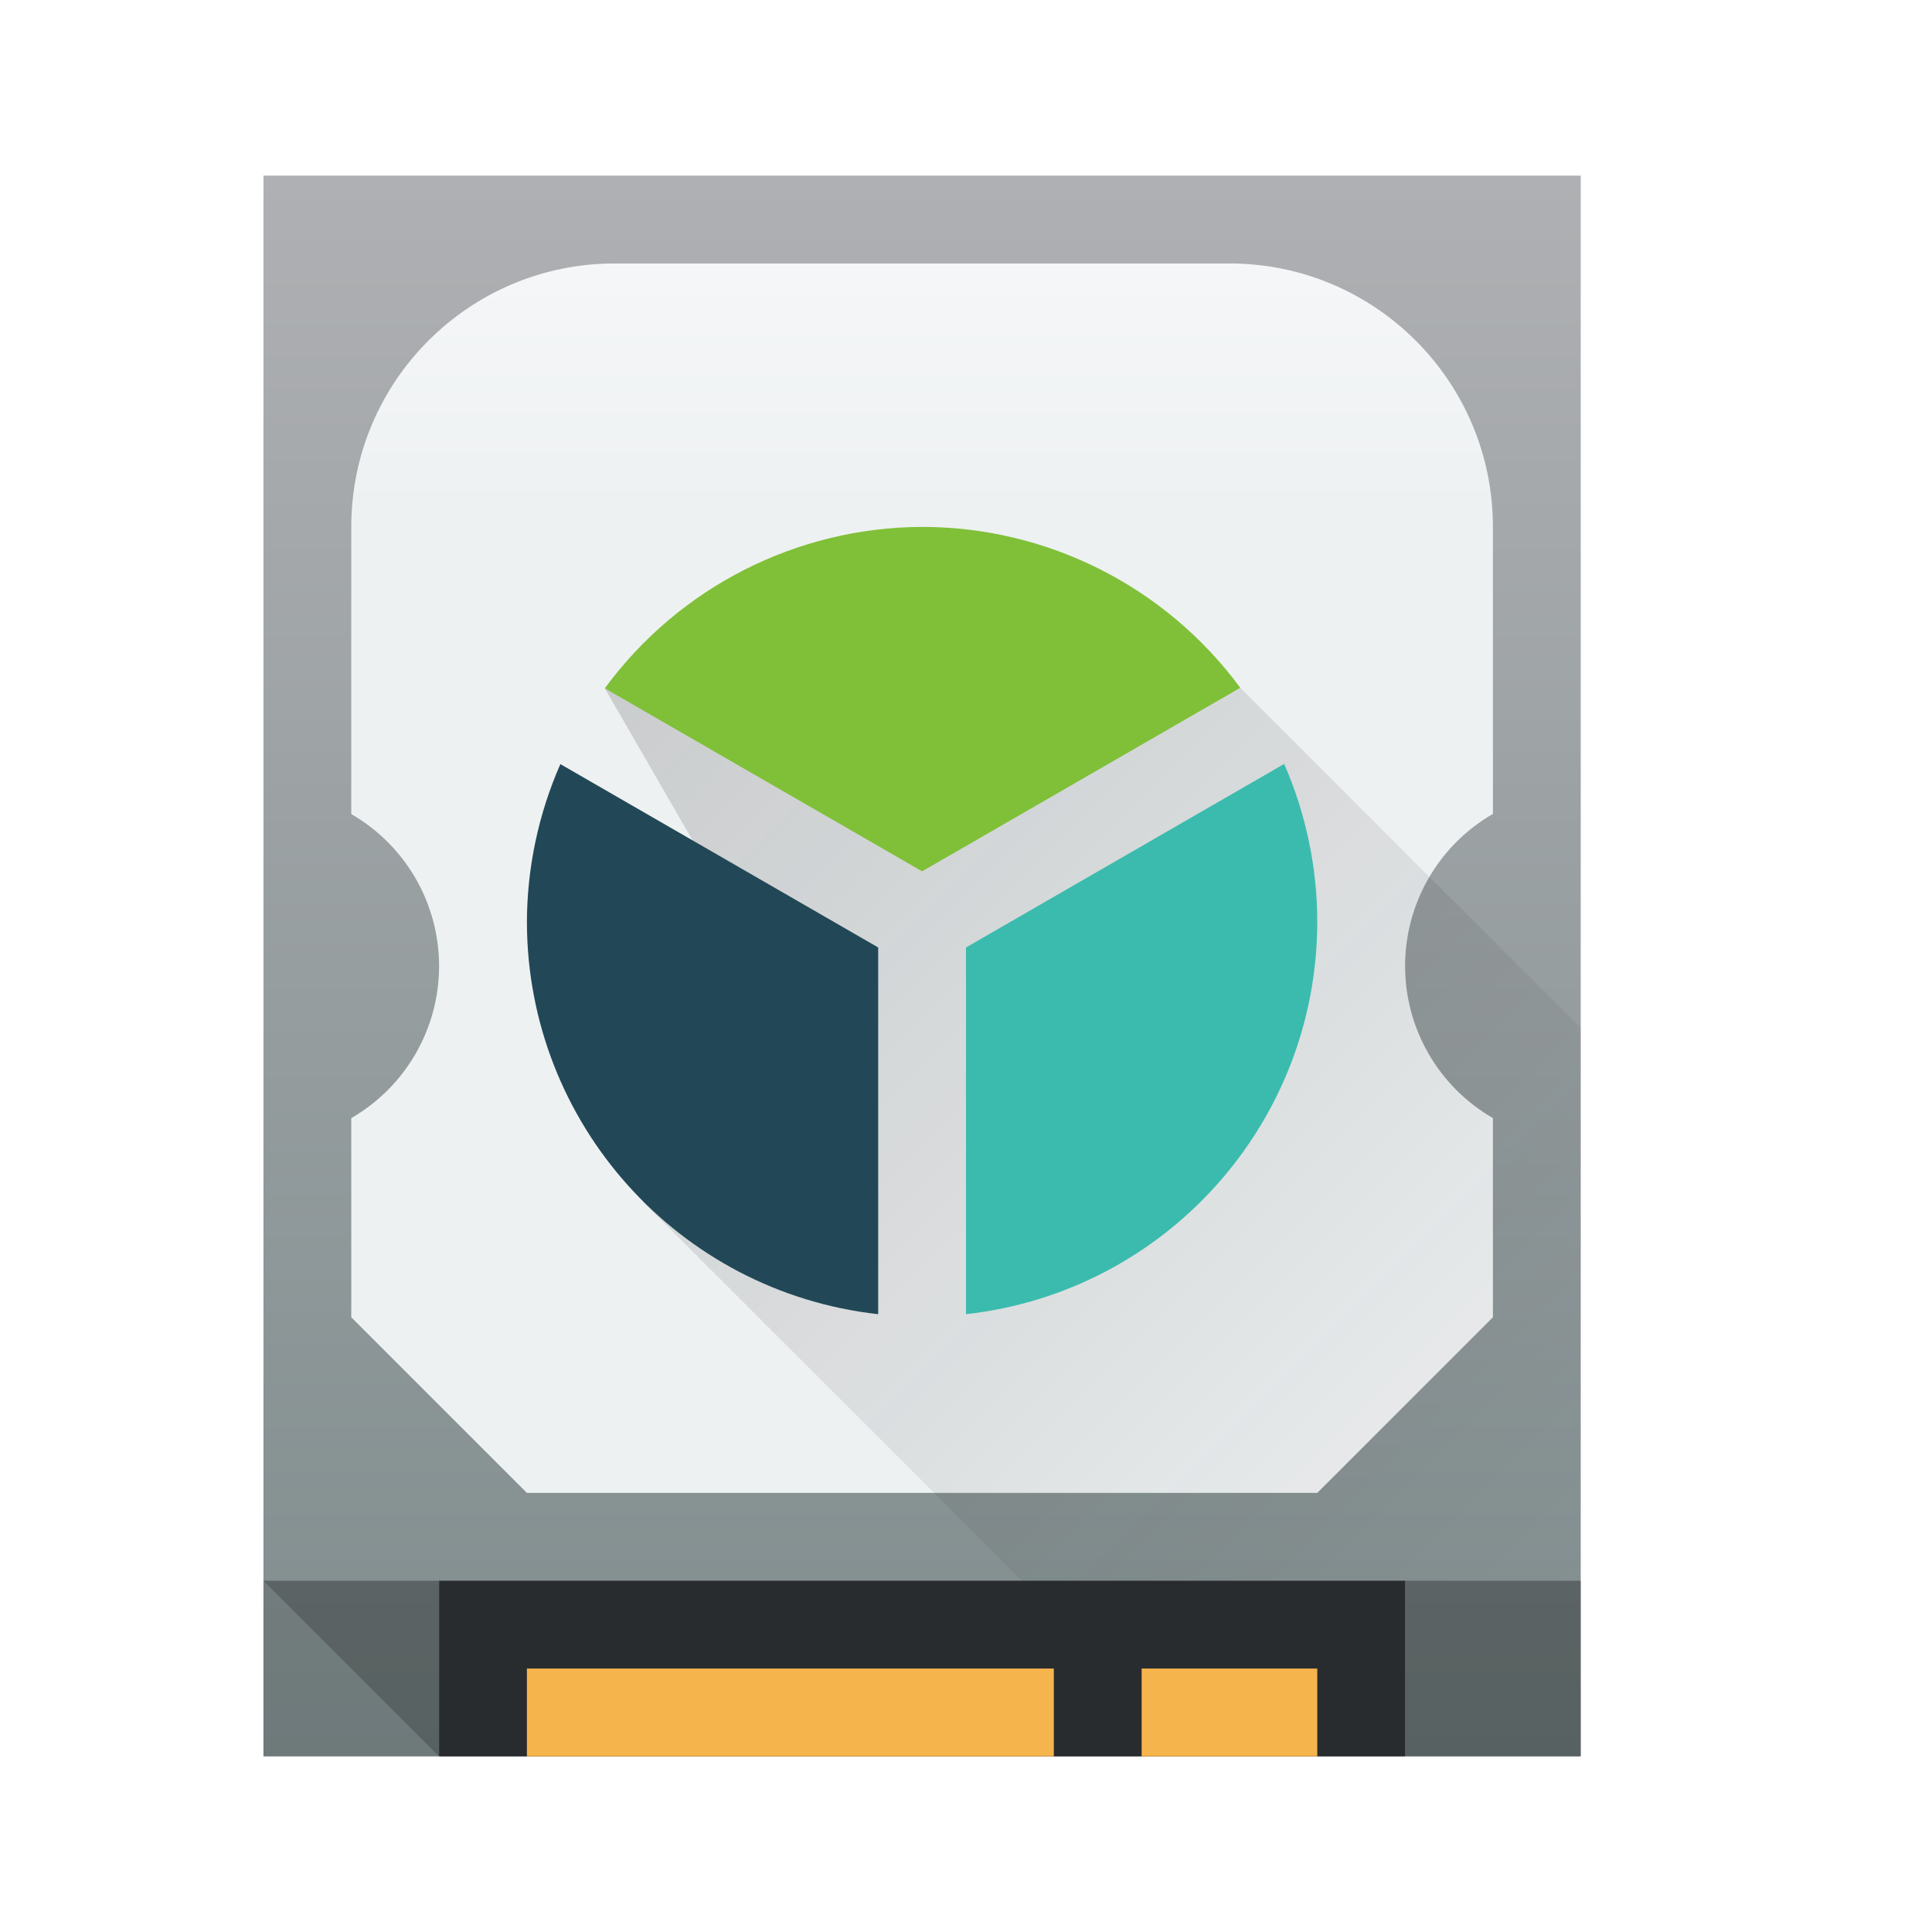
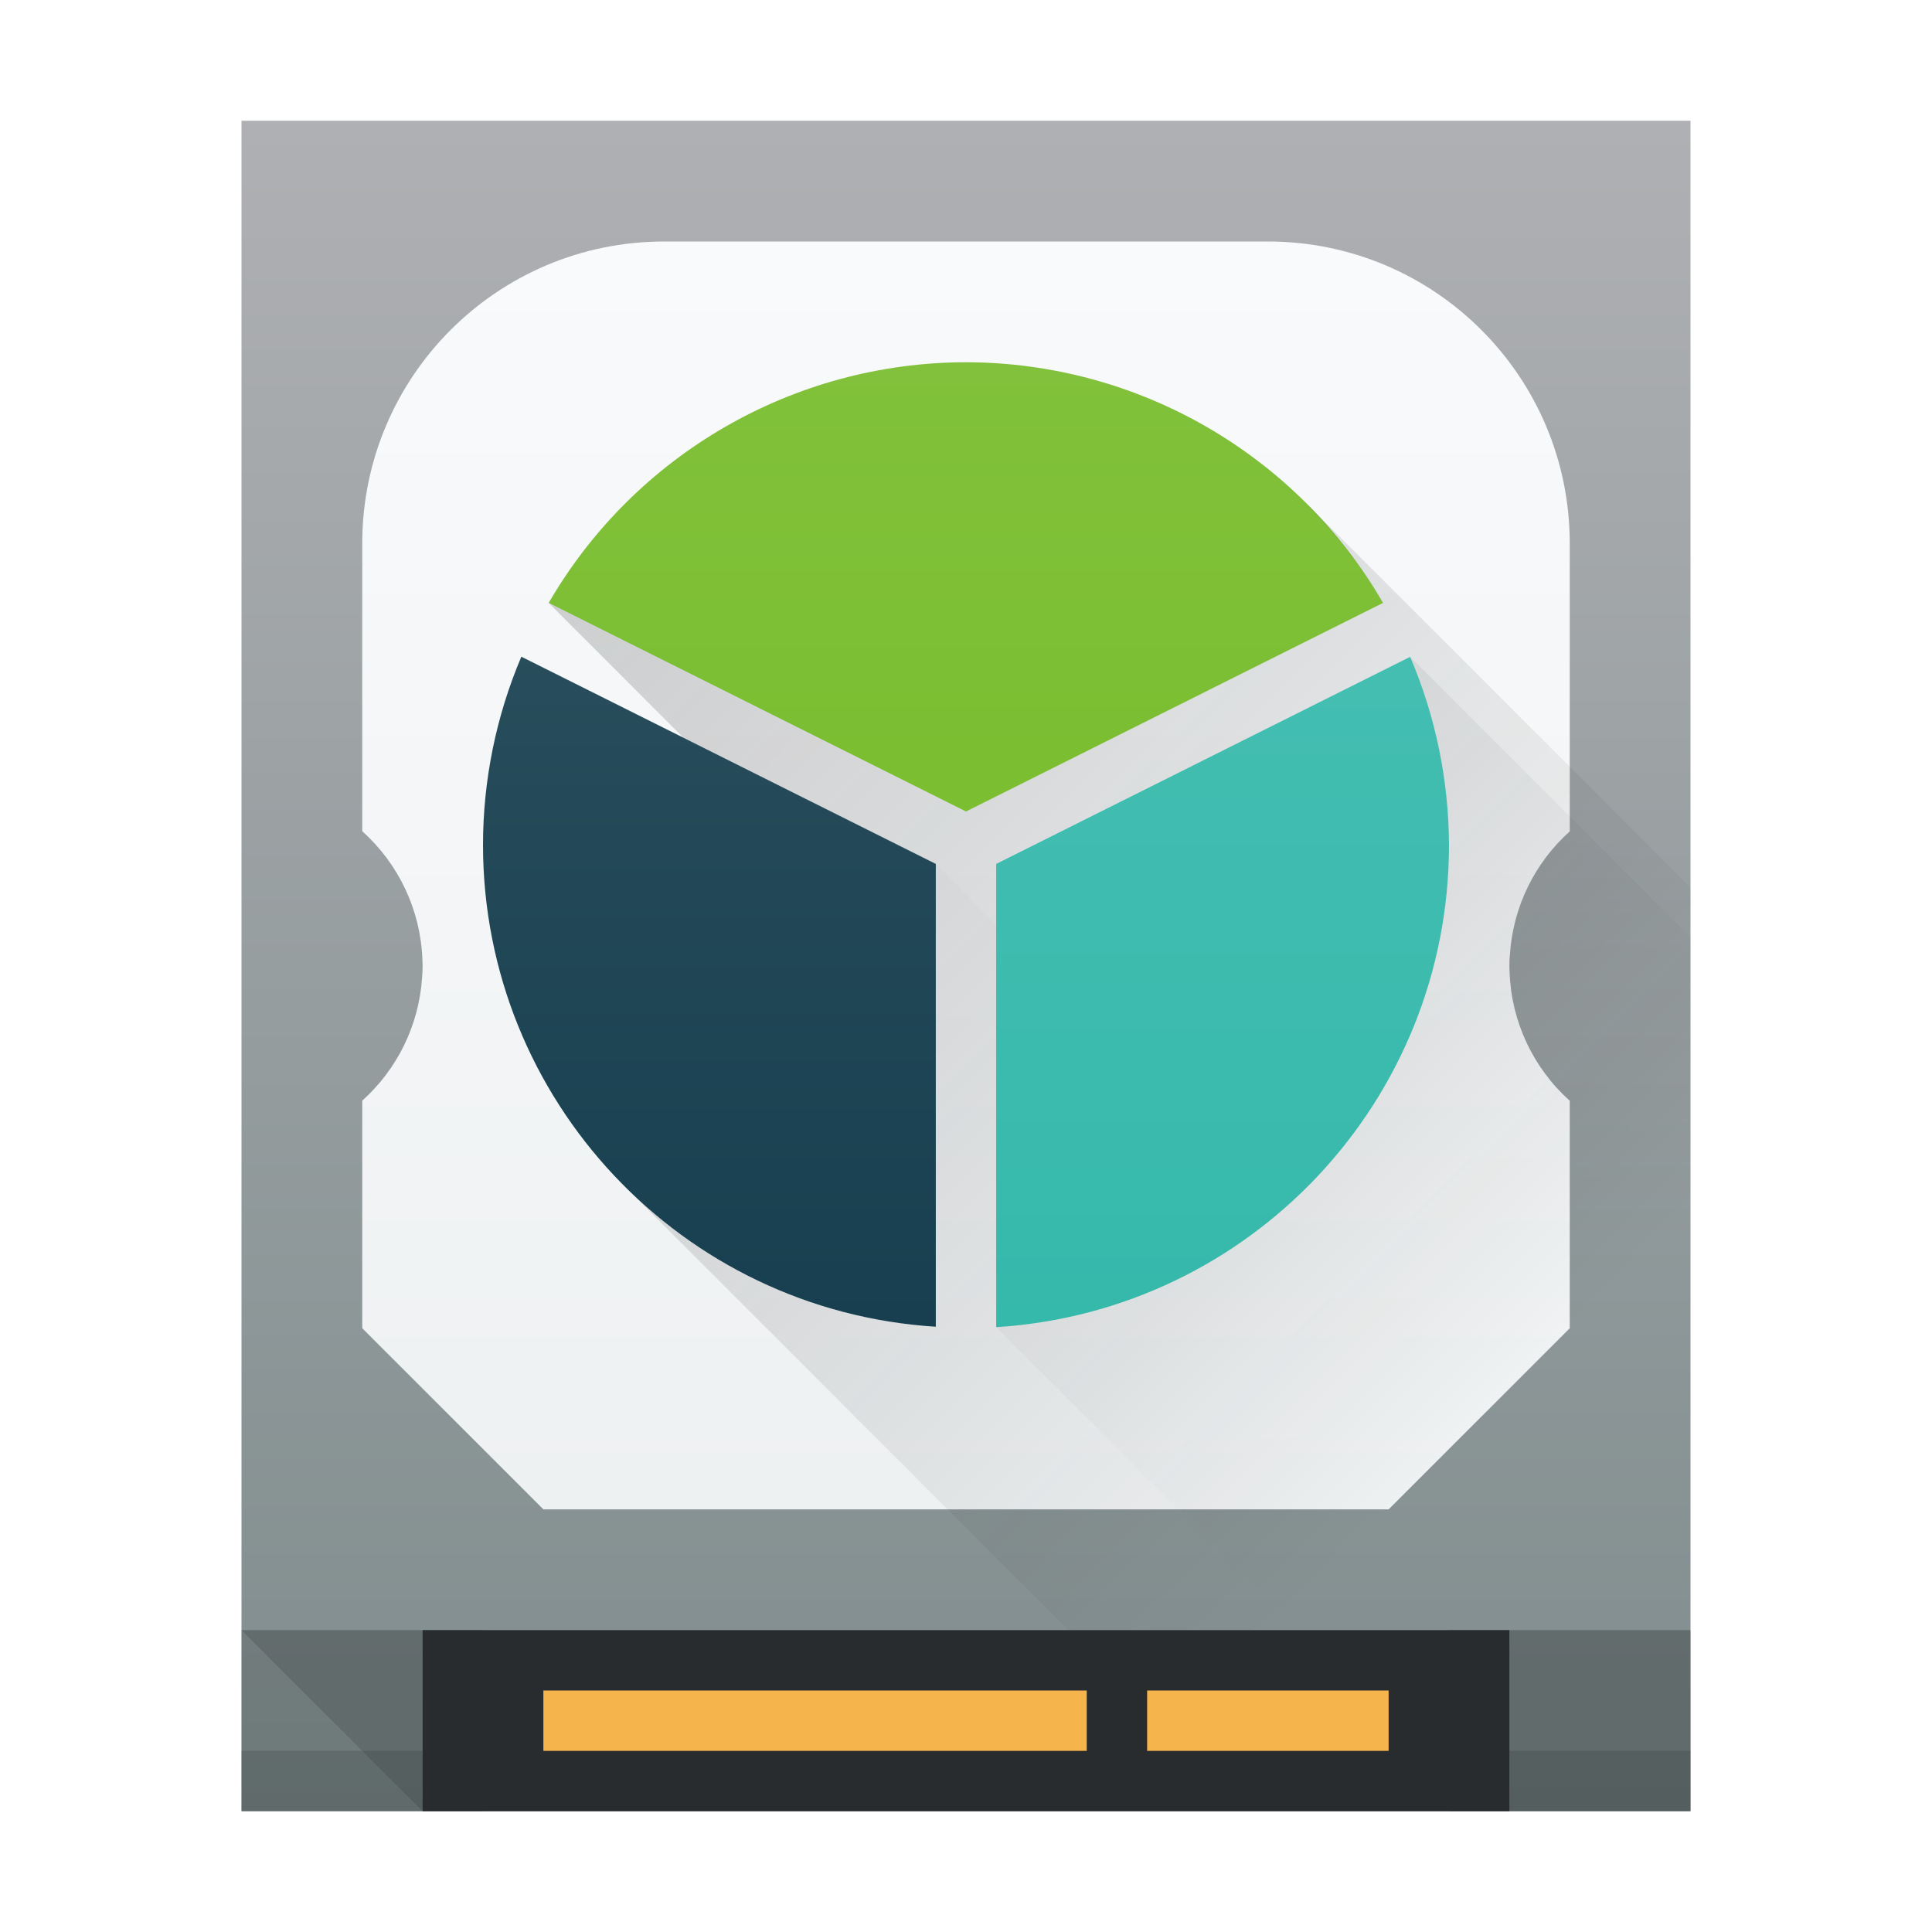
- <svg xmlns="http://www.w3.org/2000/svg" height="22" width="22">
-   <linearGradient id="a" gradientTransform="matrix(.36685 0 0 .3461529 -142.9925 -173.0841)" gradientUnits="userSpaceOnUse" x1="388.423" x2="388.423" y1="557.798" y2="505.798">
+ <svg xmlns="http://www.w3.org/2000/svg" xmlns:xlink="http://www.w3.org/1999/xlink" height="32" width="32">
+   <linearGradient id="a" gradientUnits="userSpaceOnUse">
+     <stop offset="0" stop-color="#292c2f" />
+     <stop offset="1" stop-opacity="0" />
+   </linearGradient>
+   <linearGradient id="c" x1="-421.447" x2="-410.447" xlink:href="#a" y1="-504.204" y2="-493.204" />
+   <linearGradient id="e" gradientUnits="userSpaceOnUse" x1="16" x2="16" y1="22" y2="6">
+     <stop offset="0" stop-color="#73ba25" />
+     <stop offset="1" stop-color="#81c13b" />
+   </linearGradient>
+   <linearGradient id="f" gradientUnits="userSpaceOnUse" x1="16" x2="16" y1="22" y2="6">
+     <stop offset="0" stop-color="#173f4f" />
+     <stop offset="1" stop-color="#2f5361" />
+   </linearGradient>
+   <linearGradient id="g" gradientUnits="userSpaceOnUse" x1="16" x2="16" y1="22" y2="6">
+     <stop offset="0" stop-color="#35b9ab" />
+     <stop offset="1" stop-color="#4ac0b4" />
+   </linearGradient>
+   <linearGradient id="h" x1="9.088" x2="23.102" xlink:href="#a" y1="9.986" y2="24" />
+   <linearGradient id="j" x1="16" x2="25" xlink:href="#a" y1="14" y2="23" />
+   <linearGradient id="i" x1="8" x2="21" xlink:href="#a" y1="14" y2="27" />
+   <linearGradient id="d" gradientTransform="matrix(.52174 0 0 .53846 -.696 -1.23)" gradientUnits="userSpaceOnUse" x1="1.333" x2="1.333" y1="48.714" y2="9.714">
+     <stop offset="0" stop-color="#eef1f2" />
+     <stop offset="1" stop-color="#f9fafb" />
+   </linearGradient>
+   <linearGradient id="b" gradientTransform="matrix(.58696 0 0 .53846 -227.988 -270.353)" gradientUnits="userSpaceOnUse" x1="388.423" x2="388.423" y1="557.798" y2="505.798">
    <stop offset="0" stop-color="#7f8c8d" />
    <stop offset="1" stop-color="#afb0b3" />
  </linearGradient>
-   <linearGradient id="b" gradientTransform="matrix(.3354043 0 0 .3461529 -21.01886 -.076429)" gradientUnits="userSpaceOnUse" x1="3" x2="3" y1="17" y2="3">
-     <stop offset="0" stop-color="#eef1f2" />
-     <stop offset="1" stop-color="#f9fafb" />
-   </linearGradient>
-   <linearGradient id="c" gradientUnits="userSpaceOnUse" x1="6" x2="18" y1="6" y2="18">
-     <stop offset="0" stop-color="#292c2f" />
-     <stop offset="1" stop-opacity="0" />
-   </linearGradient>
-   <g transform="translate(1)">
-     <path d="m2 2h15v18h-15z" fill="url(#a)" stroke-width=".634" />
-     <path d="m4 18h11v2h-11z" fill="#292c2e" stroke-width=".655" />
-     <path d="m5 19h6v1h-6zm7 0h2v1h-2z" fill="#f6b44d" stroke-width=".811" />
-     <path d="m15 18h2v2h-2zm-13 0h2v2h-2z" fill="#292c2f" opacity=".2" stroke-width=".655" />
-     <path d="m2 18 2 2v-2zm13 0v2l2 0v-2z" opacity=".2" stroke-width=".643" />
-     <path d="m6 3a3 3 0 0 0 -3 3v3 .27a2 2 0 0 1 1 1.73 2 2 0 0 1 -1 1.732v.268 2l2 2h9l2-2v-2-.268a2 2 0 0 1 -1-1.732 2 2 0 0 1 1-1.732v-.268-3a3 3 0 0 0 -3-3z" fill="url(#b)" />
-   </g>
-   <path d="m14.123 7.832-7.236.006 1.248 2.162-.817 3.682 4.318 4.318h6.364v-6.291z" fill="url(#c)" opacity=".2" />
-   <g stroke-width="2">
-     <path d="m6.381 8.701a4.5 4.5 0 0 0 -.381 1.799 4.5 4.5 0 0 0 4 4.465v-4.176z" fill="#224857" />
-     <path d="m14.623 8.699-3.623 2.09v4.176a4.5 4.5 0 0 0 4-4.465 4.5 4.5 0 0 0 -.377-1.801z" fill="#3bbbae" />
-     <path d="m10.5 6a4.5 4.5 0 0 0 -3.613 1.838l3.613 2.084 3.623-2.09a4.5 4.5 0 0 0 -3.623-1.832z" fill="#7fc038" />
-   </g>
+   <path d="M4 2h24v28H4z" fill="url(#b)" />
+   <path d="M7 27h18v3H7z" fill="#292c2e" />
+   <path d="M9 28h9v1H9zm10 0h4v1h-4z" fill="#f6b44d" />
+   <path d="M24 27h4v3h-4zM4 27h4v3H4z" fill="#292c2f" opacity=".2" />
+   <path d="M4 27h4v3H7zm20 0h4v3h-4z" fill="#292c2f" opacity=".2" />
+   <path d="M24.535 5.465L28 8.928V30H14l-8-8z" fill="url(#c)" opacity=".2" />
+   <path d="M11 4a5 5 0 0 0-5 5v4.768a3 3 0 0 1 .996 2.117A2 2 0 0 1 7 16a2 2 0 0 1-.01.2 3 3 0 0 1 0 .005A3 3 0 0 1 6 18.23V22l3 3h14l3-3v-3.768a3 3 0 0 1-.996-2.117A2 2 0 0 1 25 16a2 2 0 0 1 .01-.205A3 3 0 0 1 26 13.77V9a5 5 0 0 0-5-5z" fill="url(#d)" />
+   <path d="M16 6a8 8 0 0 0-6.912 3.986L16 13.441l6.908-3.455A8 8 0 0 0 16 6z" fill="url(#e)" />
+   <path d="M8.635 10.877A8 8 0 0 0 8 14a8 8 0 0 0 7.5 7.975v-7.666z" fill="url(#f)" />
+   <path d="M23.357 10.879l-6.857 3.43v7.673A8 8 0 0 0 24 14a8 8 0 0 0-.643-3.121z" fill="url(#g)" />
+   <path d="M21.65 8.35l.05.064a8 8 0 0 1 1.208 1.572L16 13.441 9.088 9.986l2.234 2.235 4.178 2.088 1 1v-1l6.857-3.43L28 15.52v-.82z" fill="url(#h)" opacity=".2" />
+   <path d="M15.5 14.309v7.666a8 8 0 0 1-5.066-2.239L17.695 27h3.823L16.5 21.982V15.31zm-5.066 5.427a8 8 0 0 1-.082-.088l-.004.004z" fill="url(#i)" opacity=".2" />
+   <path d="M23.357 10.879A8 8 0 0 1 24 14a8 8 0 0 1-7.5 7.982L21.518 27H28V15.521z" fill="url(#j)" opacity=".2" />
+   <path d="M4 29h3v1H4zm21 0h3v1h-3z" fill="#292c2f" opacity=".2" />
</svg>
